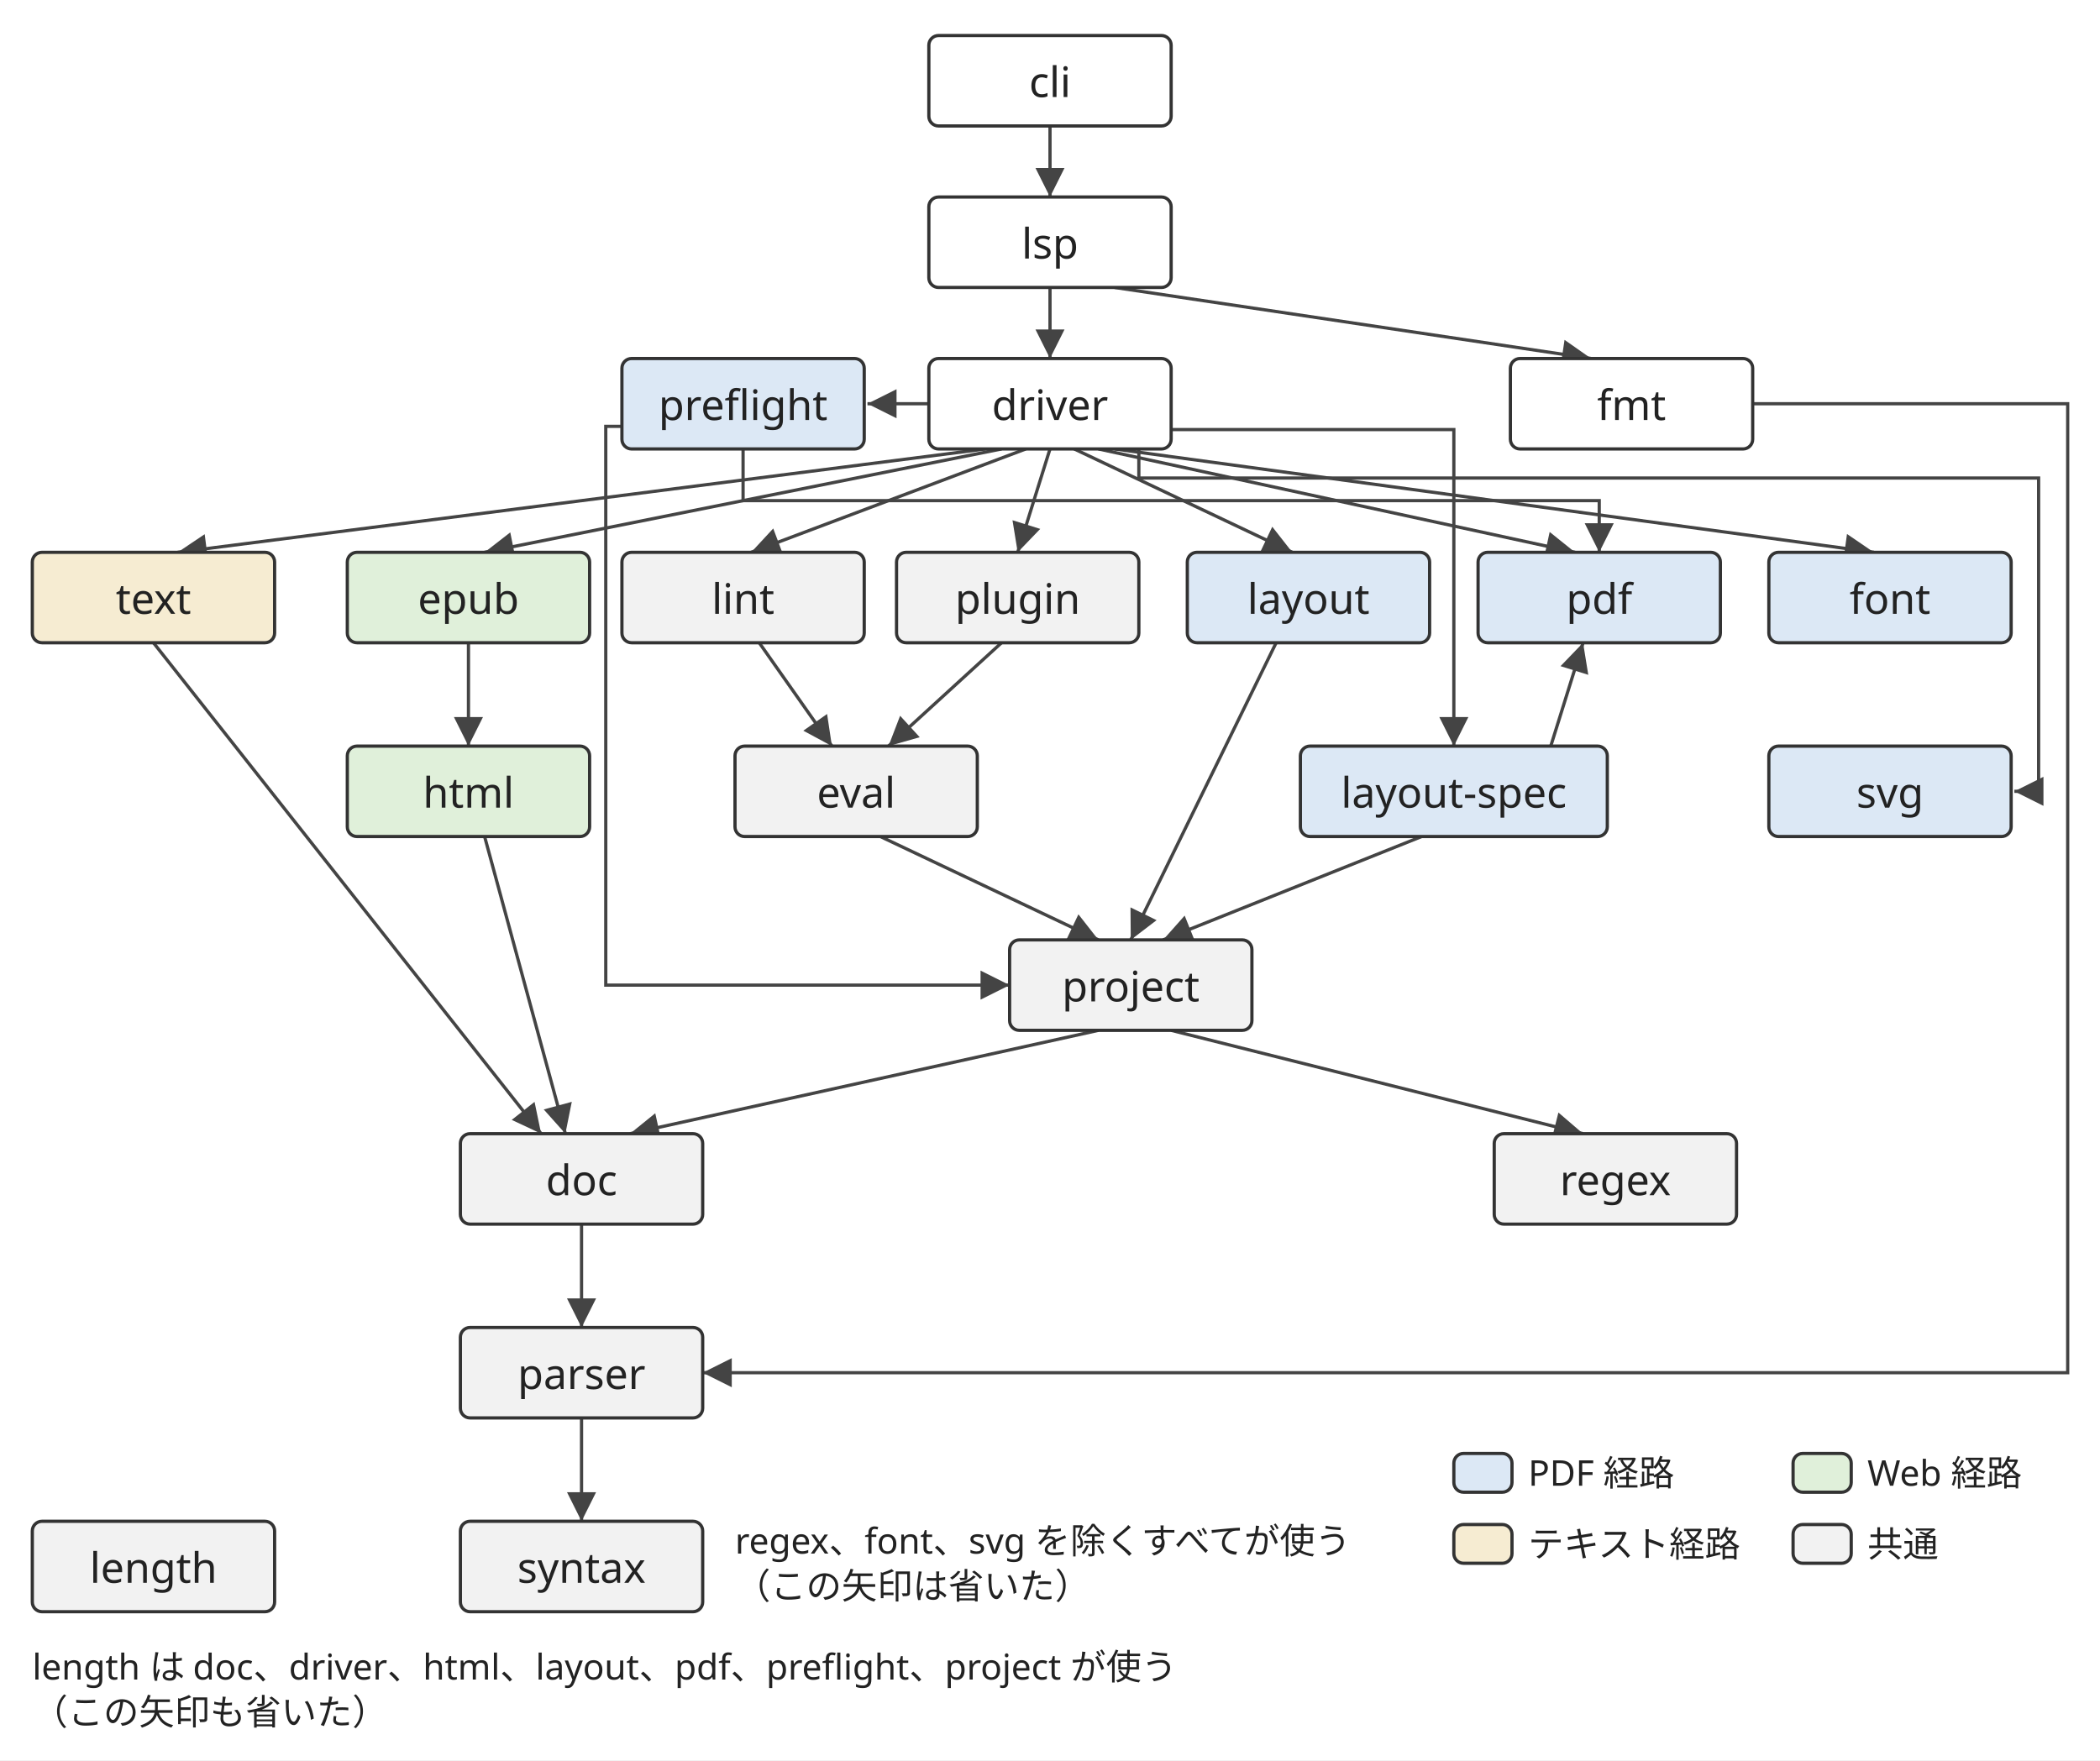
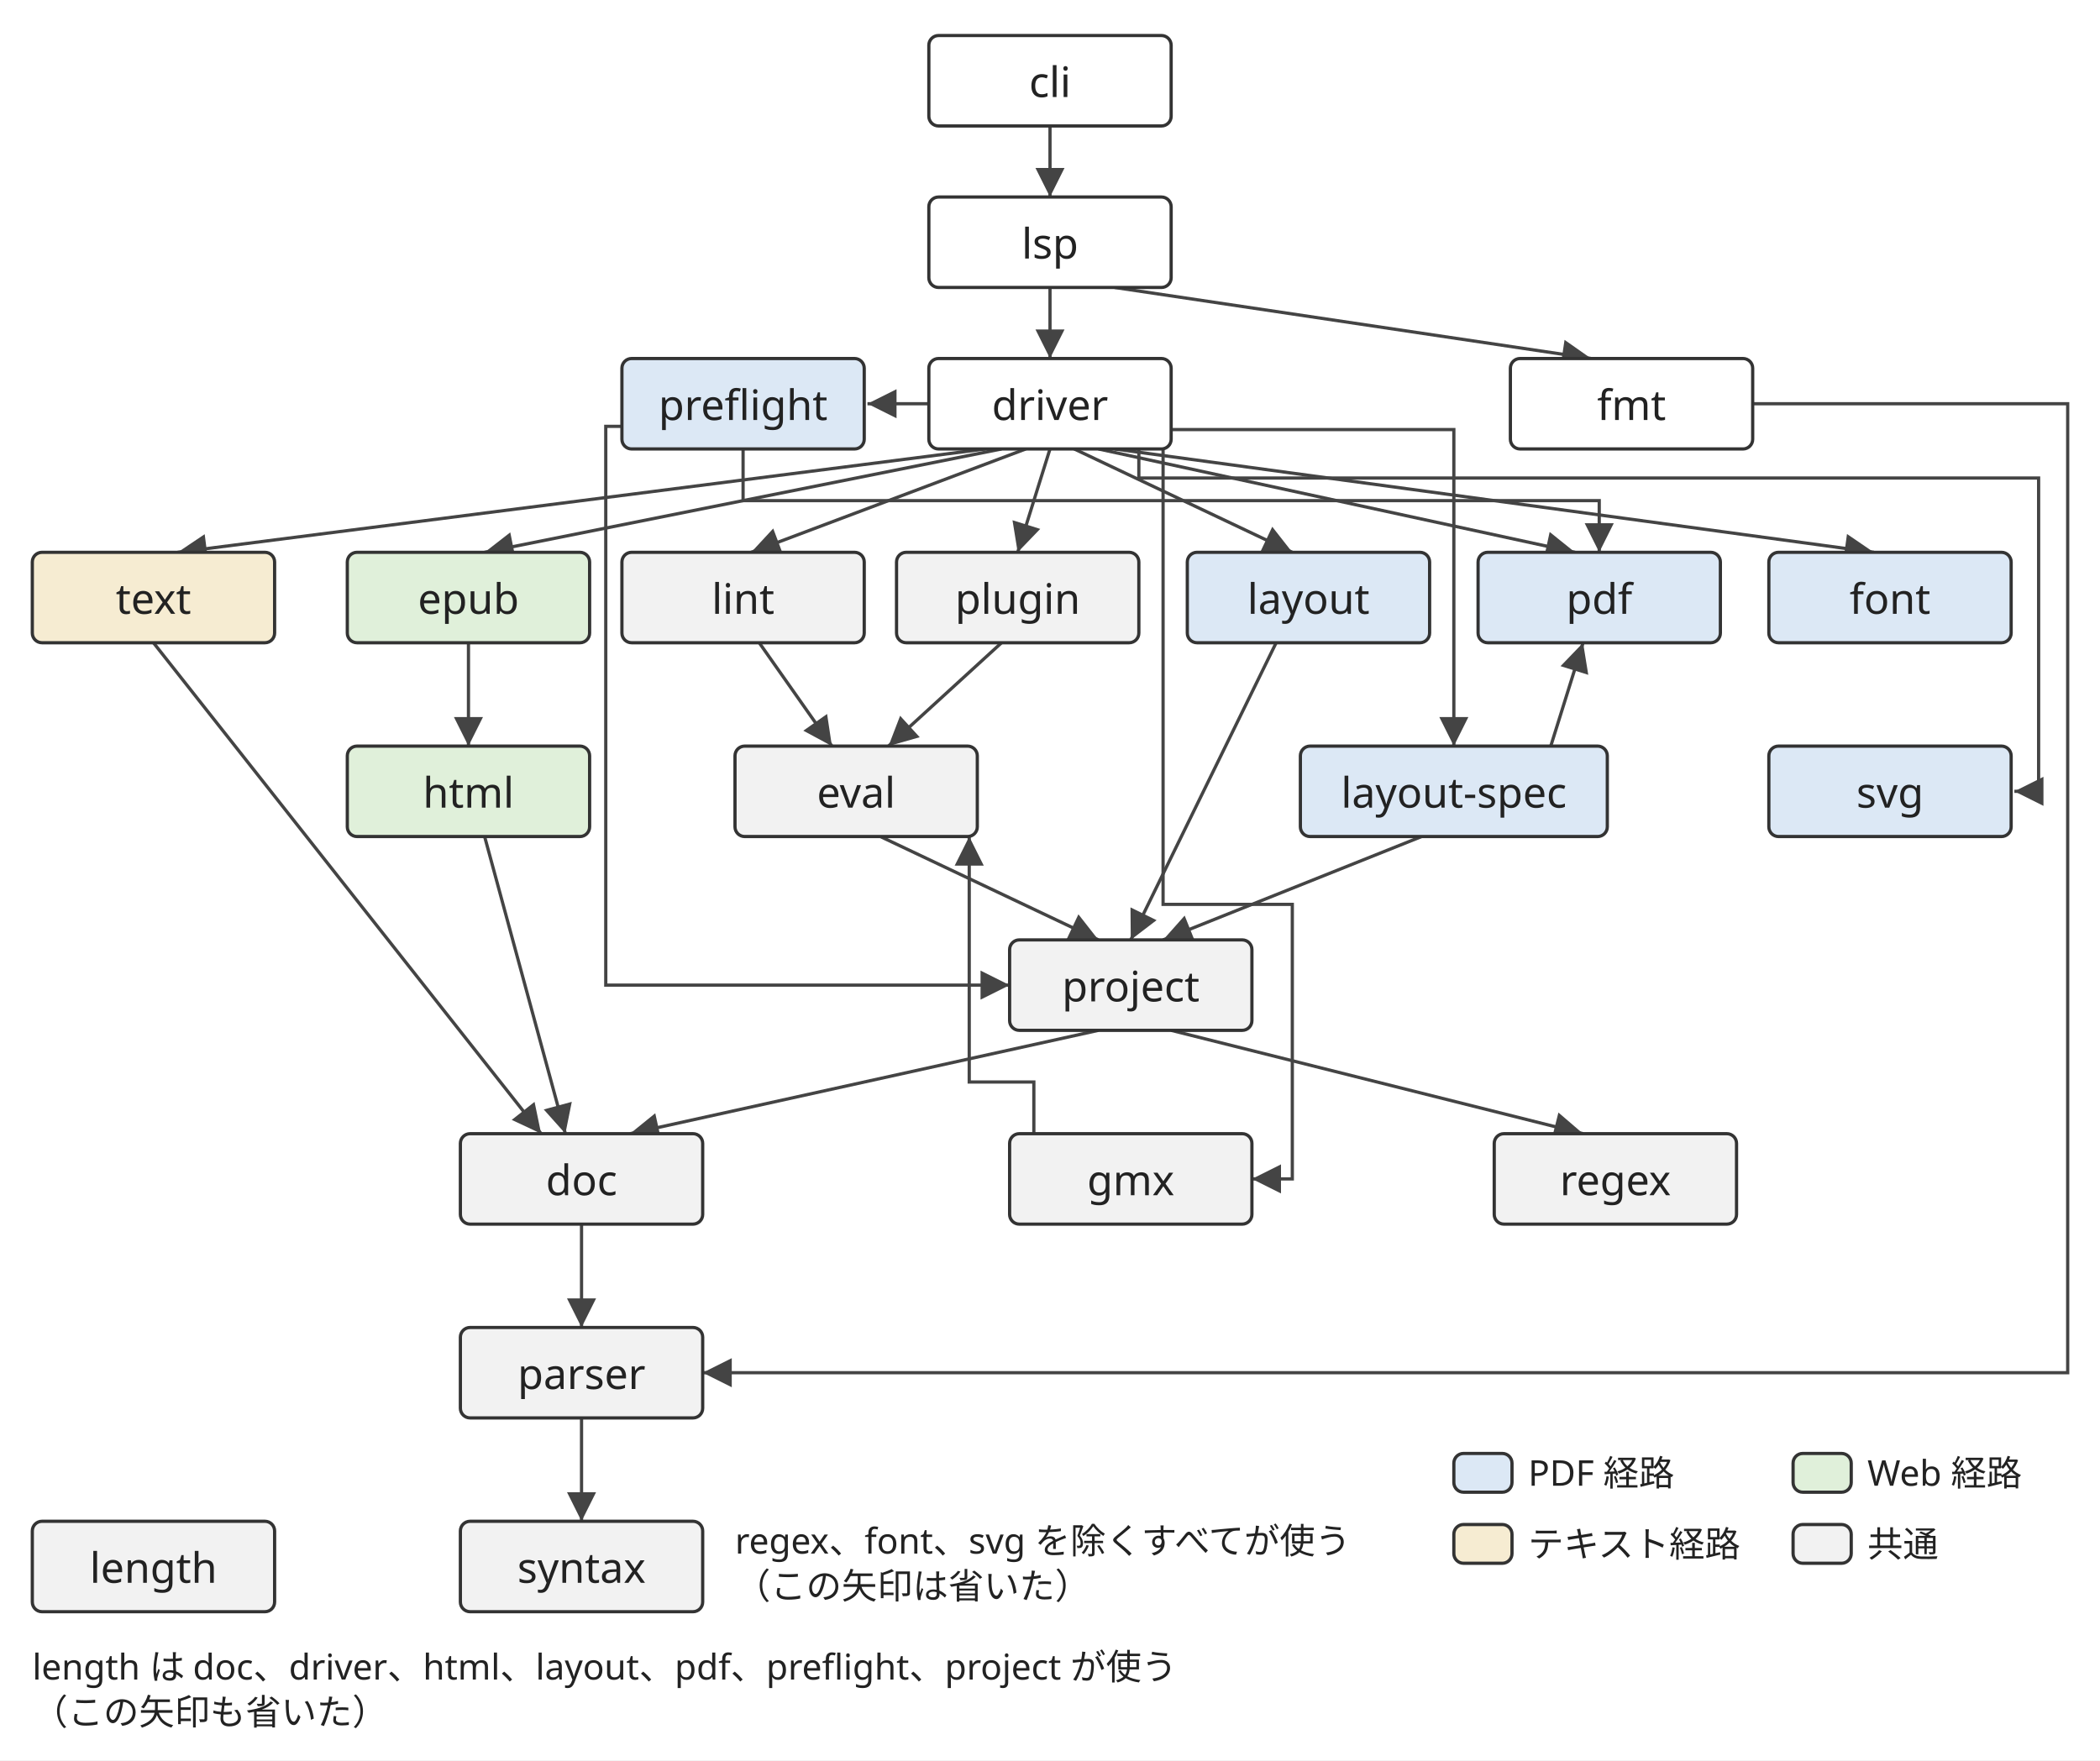
<svg xmlns="http://www.w3.org/2000/svg" width="1300" height="1090" viewBox="0 0 1300 1090">
  <style>
    @font-face { font-family: "Fig Sans"; src: url("../../fonts/NotoSansJP-Regular.otf"); }
    @font-face { font-family: "Fig Sans"; font-weight: bold; src: url("../../fonts/NotoSansJP-Bold.otf"); }
    text { font-family: "Fig Sans", sans-serif; font-size: 26px; fill: #222; }
    .name { text-anchor: middle; dominant-baseline: central; }
    .note { font-size: 22px; }
    rect.box { stroke: #333; stroke-width: 2; rx: 6; }
    .core { fill: #f2f2f2; }
    .pdf { fill: #dce8f5; }
    .web { fill: #e0f0da; }
    .txt { fill: #f6ecd2; }
    .tool { fill: #ffffff; }
    line, path.edge { stroke: #444; stroke-width: 2; fill: none; marker-end: url(#arrow); }
  </style>
  <defs>
    <marker id="arrow" viewBox="0 0 10 10" refX="10" refY="5" markerWidth="9" markerHeight="9" orient="auto-start-reverse">
      <path d="M0,0 L10,5 L0,10 z" fill="#444" />
    </marker>
  </defs>
  <rect width="1300" height="1090" fill="#fff" />
  <line x1="650" y1="78" x2="650" y2="122" />
  <line x1="650" y1="178" x2="650" y2="222" />
  <line x1="690" y1="178" x2="985" y2="222" />
  <line x1="610" y1="278" x2="110" y2="342" />
  <line x1="620" y1="278" x2="300" y2="342" />
  <line x1="635" y1="278" x2="465" y2="342" />
  <line x1="650" y1="278" x2="630" y2="342" />
  <line x1="665" y1="278" x2="800" y2="342" />
  <line x1="680" y1="278" x2="975" y2="342" />
  <line x1="690" y1="278" x2="1160" y2="342" />
  <line x1="290" y1="398" x2="290" y2="462" />
  <line x1="95" y1="398" x2="335" y2="702" />
  <line x1="300" y1="518" x2="350" y2="702" />
  <line x1="470" y1="398" x2="515" y2="462" />
  <line x1="620" y1="398" x2="550" y2="462" />
  <line x1="790" y1="398" x2="700" y2="582" />
  <line x1="960" y1="462" x2="980" y2="398" />
  <line x1="545" y1="518" x2="680" y2="582" />
  <line x1="880" y1="518" x2="720" y2="582" />
  <line x1="680" y1="638" x2="390" y2="702" />
  <line x1="725" y1="638" x2="980" y2="702" />
  <line x1="360" y1="758" x2="360" y2="822" />
  <line x1="360" y1="878" x2="360" y2="942" />
  <path class="edge" d="M1085,250 H1280 V850 H435" />
  <line x1="575" y1="250" x2="537" y2="250" />
  <path class="edge" d="M460,278 V310 H990 V342" />
  <path class="edge" d="M705,278 V296 H1262 V490 H1247" />
  <path class="edge" d="M725,266 H900 V462" />
  <path class="edge" d="M385,264 H375 V610 H625" />
+   <path class="edge" d="M720,278 V560 H800 V730 H775" />
+   <path class="edge" d="M640,702 V670 H600 V518" />
  <rect class="box tool" x="575" y="22" width="150" height="56" />
  <text class="name" x="650" y="50">cli</text>
  <rect class="box tool" x="575" y="122" width="150" height="56" />
  <text class="name" x="650" y="150">lsp</text>
  <rect class="box tool" x="575" y="222" width="150" height="56" />
  <text class="name" x="650" y="250">driver</text>
  <rect class="box tool" x="935" y="222" width="150" height="56" />
  <text class="name" x="1010" y="250">fmt</text>
  <rect class="box pdf" x="385" y="222" width="150" height="56" />
  <text class="name" x="460" y="250">preflight</text>
  <rect class="box txt" x="20" y="342" width="150" height="56" />
  <text class="name" x="95" y="370">text</text>
  <rect class="box web" x="215" y="342" width="150" height="56" />
  <text class="name" x="290" y="370">epub</text>
  <rect class="box core" x="385" y="342" width="150" height="56" />
  <text class="name" x="460" y="370">lint</text>
  <rect class="box core" x="555" y="342" width="150" height="56" />
  <text class="name" x="630" y="370">plugin</text>
  <rect class="box pdf" x="735" y="342" width="150" height="56" />
  <text class="name" x="810" y="370">layout</text>
  <rect class="box pdf" x="915" y="342" width="150" height="56" />
  <text class="name" x="990" y="370">pdf</text>
  <rect class="box pdf" x="1095" y="342" width="150" height="56" />
  <text class="name" x="1170" y="370">font</text>
  <rect class="box web" x="215" y="462" width="150" height="56" />
  <text class="name" x="290" y="490">html</text>
  <rect class="box core" x="455" y="462" width="150" height="56" />
  <text class="name" x="530" y="490">eval</text>
  <rect class="box pdf" x="805" y="462" width="190" height="56" />
  <text class="name" x="900" y="490">layout-spec</text>
  <rect class="box pdf" x="1095" y="462" width="150" height="56" />
  <text class="name" x="1170" y="490">svg</text>
  <rect class="box core" x="625" y="582" width="150" height="56" />
  <text class="name" x="700" y="610">project</text>
  <rect class="box core" x="285" y="702" width="150" height="56" />
  <text class="name" x="360" y="730">doc</text>
  <rect class="box core" x="925" y="702" width="150" height="56" />
  <text class="name" x="1000" y="730">regex</text>
+   <rect class="box core" x="625" y="702" width="150" height="56" />
+   <text class="name" x="700" y="730">gmx</text>
  <rect class="box core" x="285" y="822" width="150" height="56" />
  <text class="name" x="360" y="850">parser</text>
  <rect class="box core" x="285" y="942" width="150" height="56" />
  <text class="name" x="360" y="970">syntax</text>
  <text class="note" x="455" y="962">regex、font、svg を除くすべてが使う</text>
  <text class="note" x="455" y="990">（この矢印は省いた）</text>
  <rect class="box core" x="20" y="942" width="150" height="56" />
  <text class="name" x="95" y="970">length</text>
  <text class="note" x="20" y="1040">length は doc、driver、html、layout、pdf、preflight、project が使う</text>
  <text class="note" x="20" y="1068">（この矢印も省いた）</text>
  <rect class="box pdf" x="900" y="900" width="36" height="24" />
  <text class="note" x="946" y="920">PDF 経路</text>
  <rect class="box web" x="1110" y="900" width="36" height="24" />
  <text class="note" x="1156" y="920">Web 経路</text>
  <rect class="box txt" x="900" y="944" width="36" height="24" />
  <text class="note" x="946" y="964">テキスト経路</text>
  <rect class="box core" x="1110" y="944" width="36" height="24" />
  <text class="note" x="1156" y="964">共通</text>
</svg>
